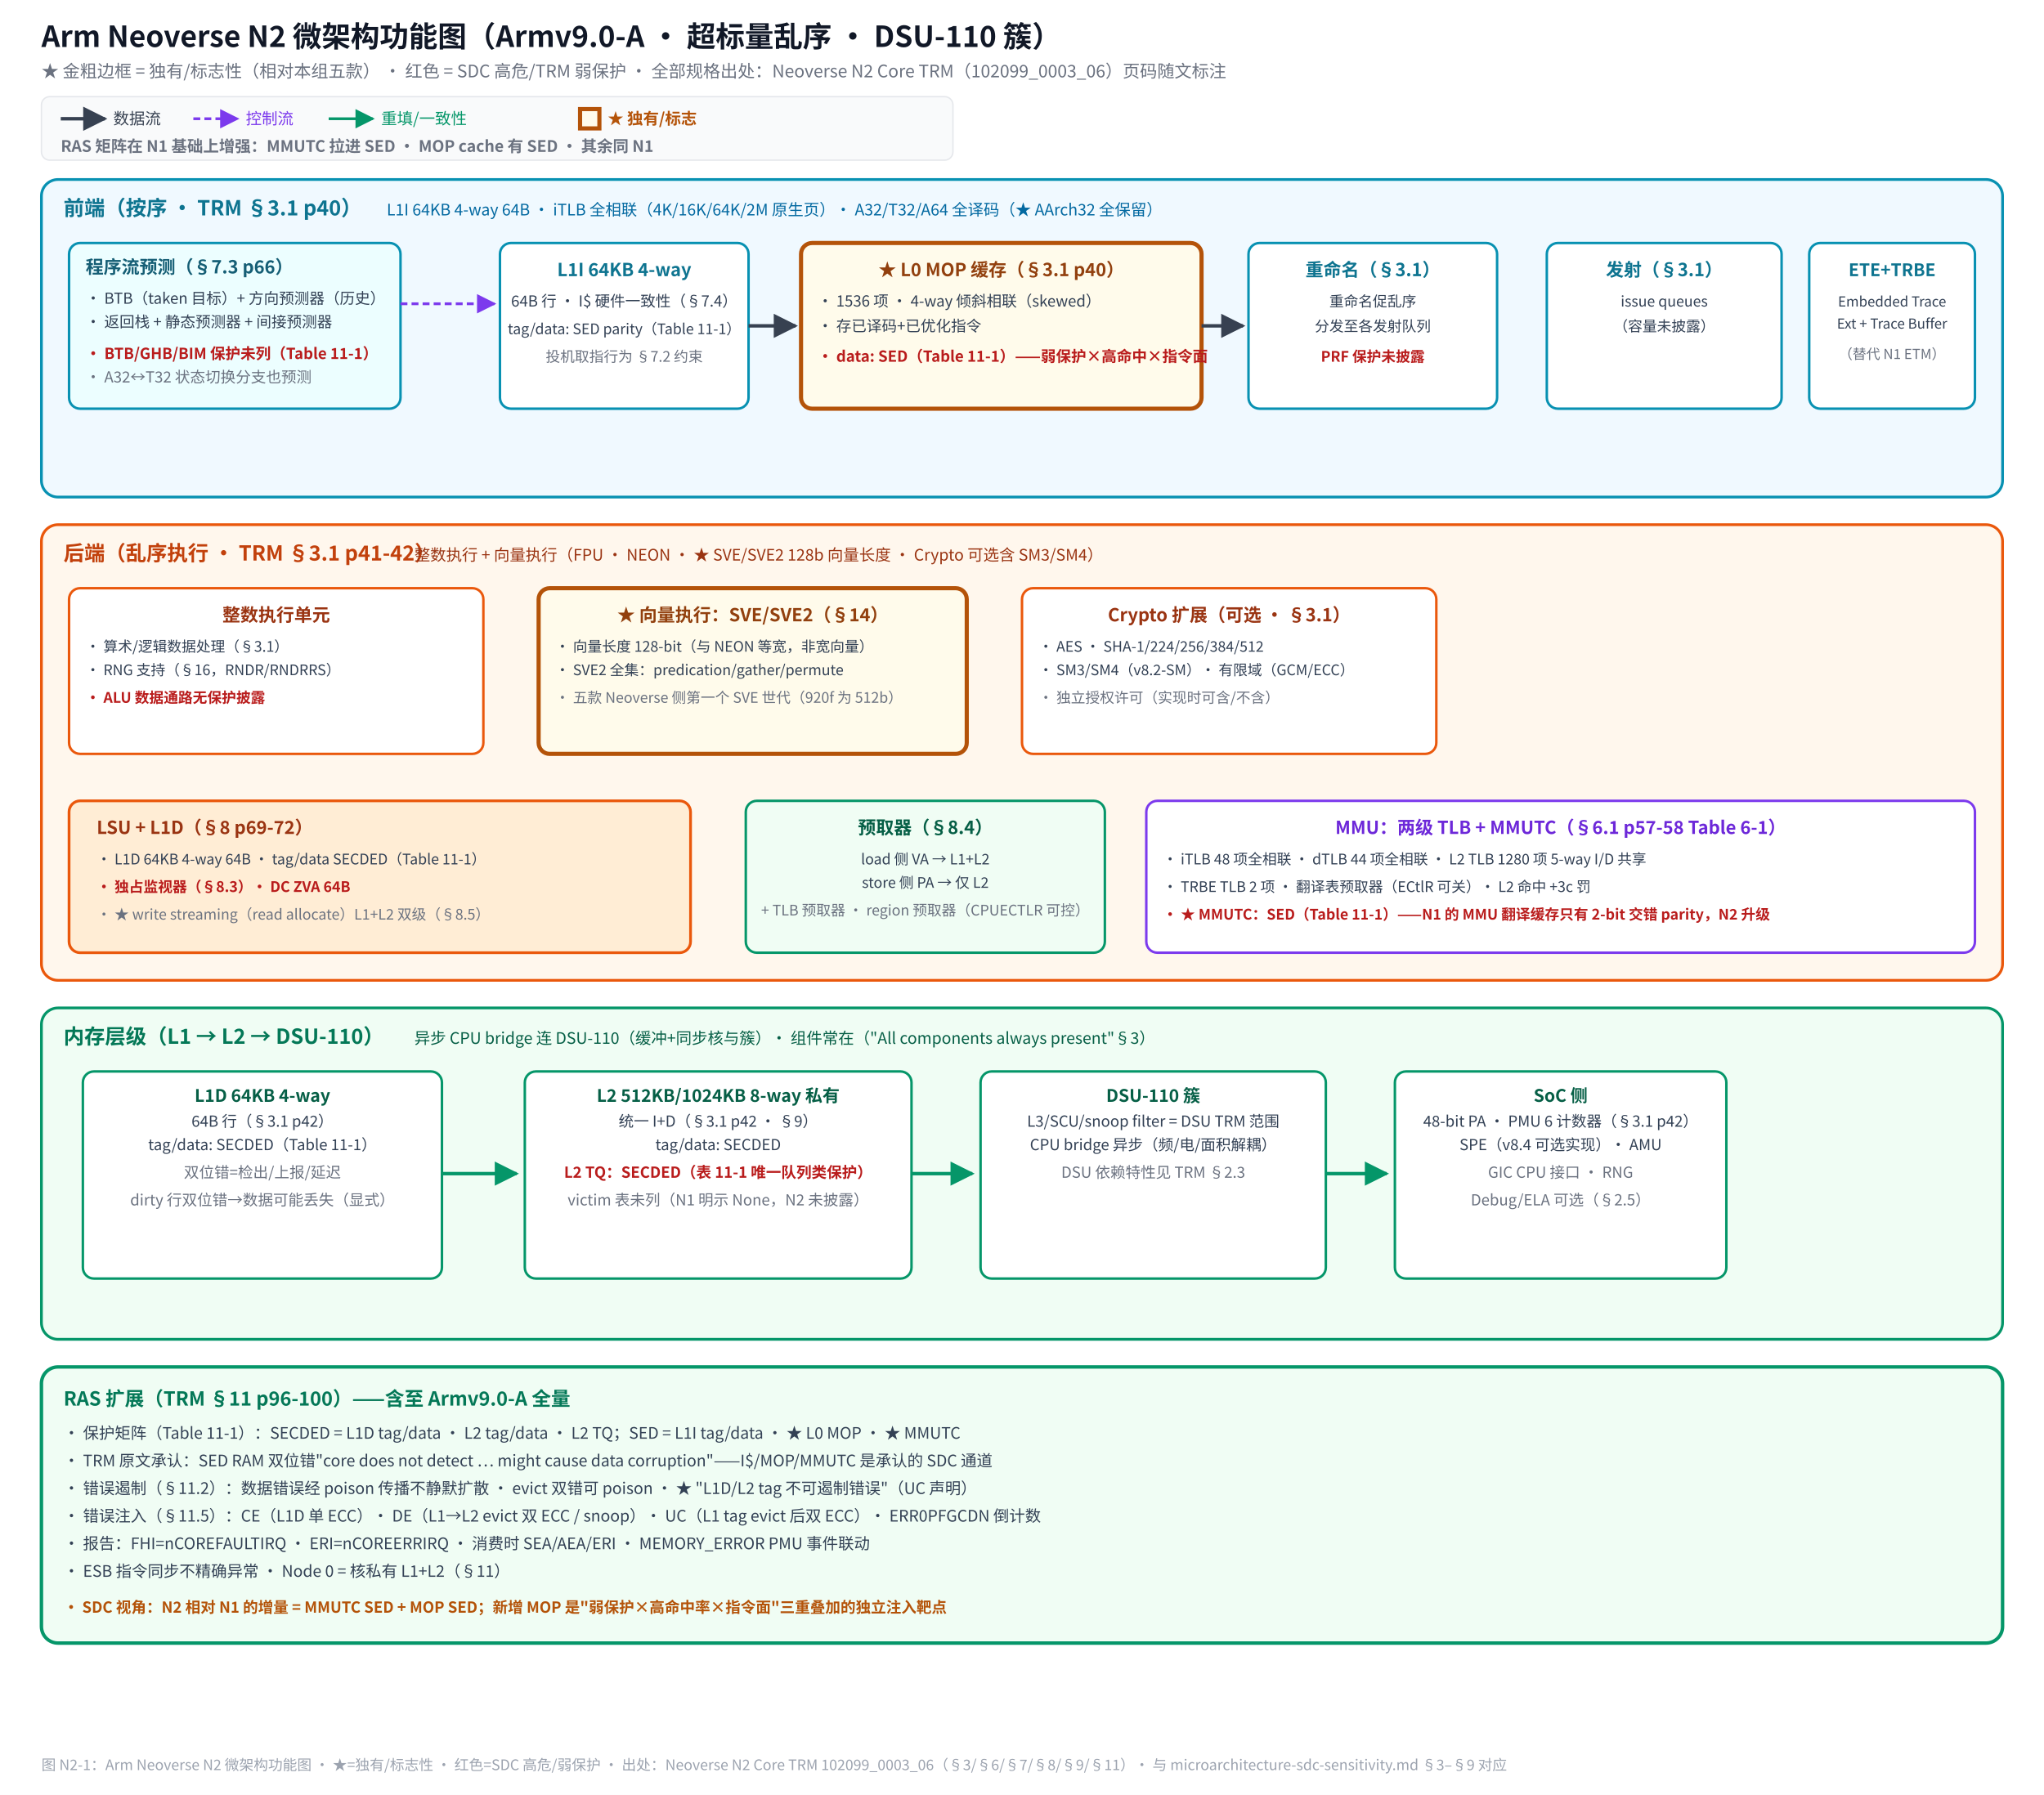
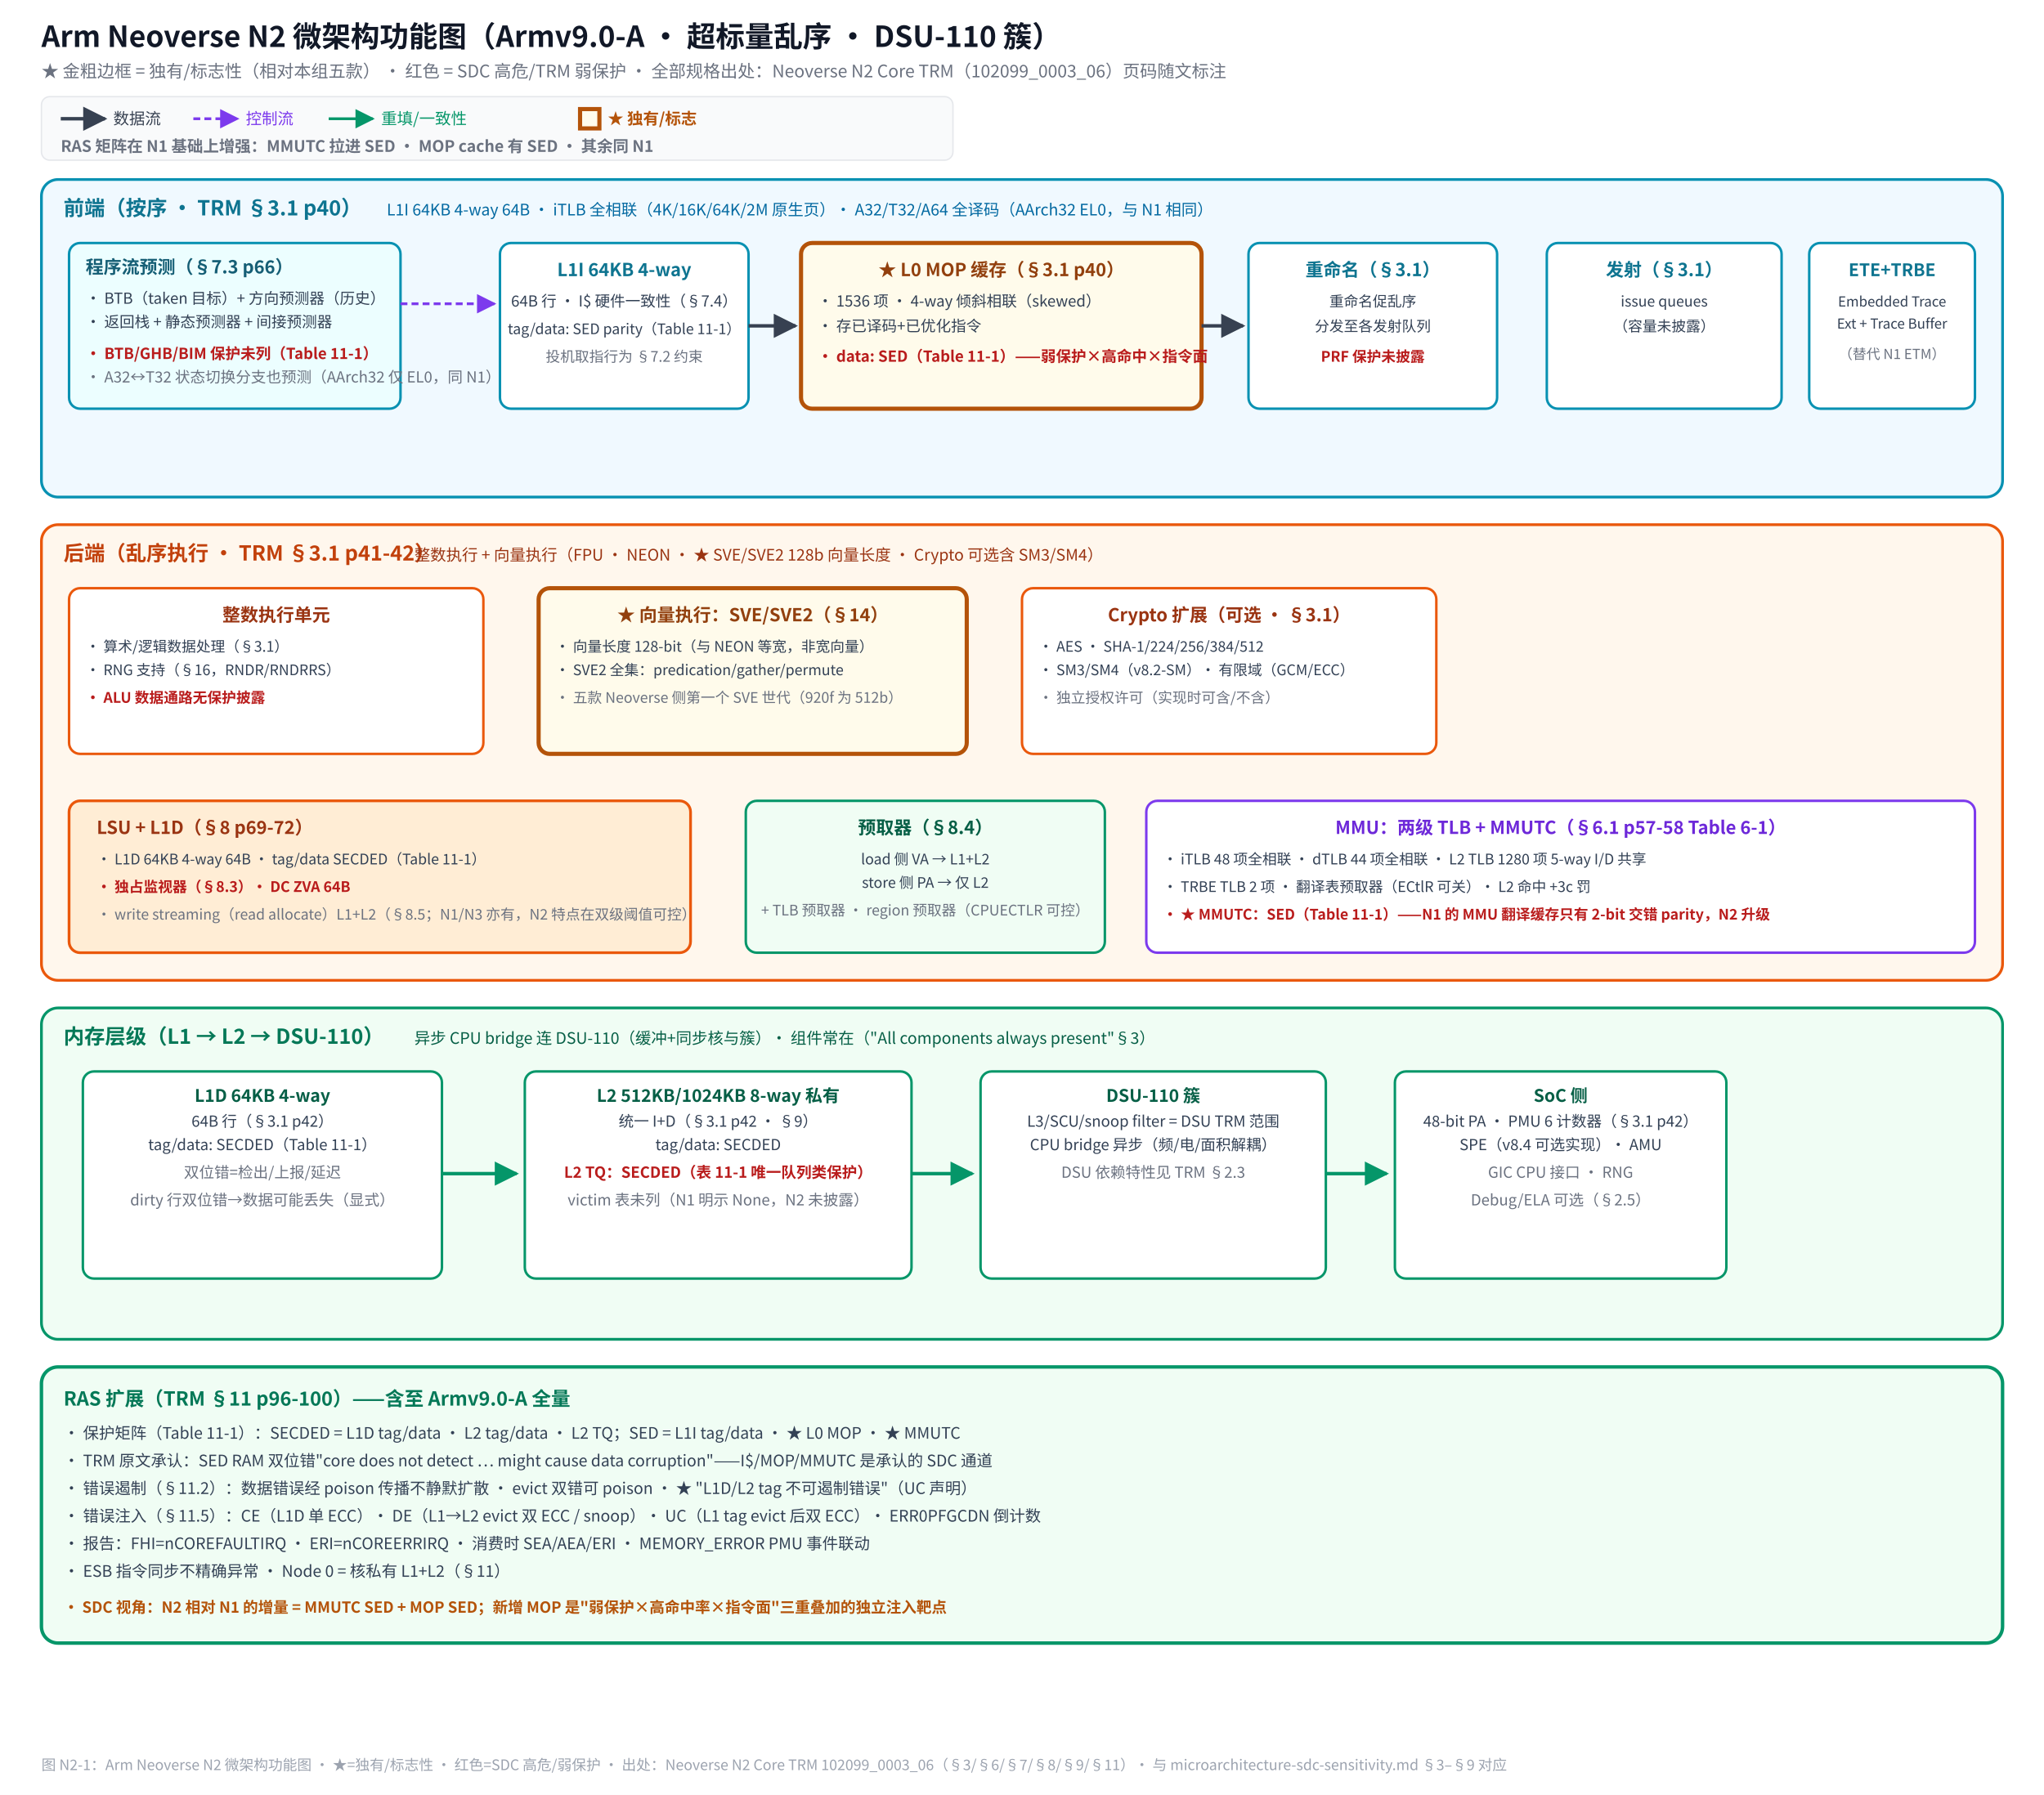
<svg xmlns="http://www.w3.org/2000/svg" viewBox="0 0 1480 1300" width="1480" height="1300" font-family="-apple-system,'PingFang SC','Noto Sans CJK SC','Microsoft YaHei',sans-serif">
  <defs>
    <marker id="arw" viewBox="0 0 10 10" refX="9" refY="5" markerWidth="7" markerHeight="7" orient="auto-start-reverse">
      <path d="M 0 0 L 10 5 L 0 10 z" fill="#374151" />
    </marker>
    <marker id="arwC" viewBox="0 0 10 10" refX="9" refY="5" markerWidth="7" markerHeight="7" orient="auto-start-reverse">
      <path d="M 0 0 L 10 5 L 0 10 z" fill="#7c3aed" />
    </marker>
    <marker id="arwG" viewBox="0 0 10 10" refX="9" refY="5" markerWidth="7" markerHeight="7" orient="auto-start-reverse">
      <path d="M 0 0 L 10 5 L 0 10 z" fill="#059669" />
    </marker>
    <marker id="arwR" viewBox="0 0 10 10" refX="9" refY="5" markerWidth="7" markerHeight="7" orient="auto-start-reverse">
      <path d="M 0 0 L 10 5 L 0 10 z" fill="#dc2626" />
    </marker>
  </defs>
  <rect x="0" y="0" width="1480" height="1300" fill="#ffffff" />
  <text x="30" y="34" font-size="21" font-weight="700" fill="#111827">Arm Neoverse N2 微架构功能图（Armv9.0-A · 超标量乱序 · DSU-110 簇）</text>
  <text x="30" y="56" font-size="12.5" fill="#6b7280">★ 金粗边框 = 独有/标志性（相对本组五款） · 红色 = SDC 高危/TRM 弱保护 · 全部规格出处：Neoverse N2 Core TRM（102099_0003_06）页码随文标注</text>
  <g font-size="11.5">
    <rect x="30" y="70" width="660" height="46" rx="6" fill="#f9fafb" stroke="#e5e7eb" />
    <line x1="44" y1="86" x2="76" y2="86" stroke="#374151" stroke-width="2.5" marker-end="url(#arw)" />
    <text x="82" y="90" fill="#374151">数据流</text>
    <line x1="140" y1="86" x2="172" y2="86" stroke="#7c3aed" stroke-width="2" stroke-dasharray="5 3" marker-end="url(#arwC)" />
    <text x="178" y="90" fill="#7c3aed">控制流</text>
    <line x1="238" y1="86" x2="270" y2="86" stroke="#059669" stroke-width="2" marker-end="url(#arwG)" />
    <text x="276" y="90" fill="#059669">重填/一致性</text>
    <rect x="420" y="79" width="14" height="14" fill="#fffbeb" stroke="#b45309" stroke-width="3" />
    <text x="440" y="90" fill="#b45309" font-weight="600">★ 独有/标志</text>
    <text x="44" y="110" fill="#6b7280" font-weight="600">RAS 矩阵在 N1 基础上增强：MMUTC 拉进 SED · MOP cache 有 SED · 其余同 N1</text>
  </g>
  <rect x="30" y="130" width="1420" height="230" rx="12" fill="#f0f9ff" stroke="#0891b2" stroke-width="2" />
  <text x="46" y="156" font-size="15" font-weight="700" fill="#0e7490">前端（按序 · TRM §3.1 p40）</text>
-   <text x="280" y="156" font-size="11.5" fill="#0369a1">L1I 64KB 4-way 64B · iTLB 全相联（4K/16K/64K/2M 原生页）· A32/T32/A64 全译码（★ AArch32 全保留）</text>
+   <text x="280" y="156" font-size="11.5" fill="#0369a1">L1I 64KB 4-way 64B · iTLB 全相联（4K/16K/64K/2M 原生页）· A32/T32/A64 全译码（AArch32 EL0，与 N1 相同）</text>
  <g>
    <rect x="50" y="176" width="240" height="120" rx="8" fill="#ecfeff" stroke="#0891b2" stroke-width="1.8" />
    <text x="62" y="198" font-size="13" font-weight="700" fill="#155e75">程序流预测（§7.3 p66）</text>
    <text x="62" y="220" font-size="11" fill="#334155">· BTB（taken 目标）+ 方向预测器（历史）</text>
    <text x="62" y="237" font-size="11" fill="#334155">· 返回栈 + 静态预测器 + 间接预测器</text>
    <text x="62" y="260" font-size="11" font-weight="600" fill="#b91c1c">· BTB/GHB/BIM 保护未列（Table 11-1）</text>
-     <text x="62" y="277" font-size="11" fill="#6b7280">· A32↔T32 状态切换分支也预测</text>
+     <text x="62" y="277" font-size="11" fill="#6b7280">· A32↔T32 状态切换分支也预测（AArch32 仅 EL0，同 N1）</text>
  </g>
  <path d="M 290 220 C 320 220, 330 220, 358 220" fill="none" stroke="#7c3aed" stroke-width="2" stroke-dasharray="5 3" marker-end="url(#arwC)" />
  <g>
    <rect x="362" y="176" width="180" height="120" rx="8" fill="#ffffff" stroke="#0891b2" stroke-width="1.8" />
    <text x="452" y="200" text-anchor="middle" font-size="13" font-weight="700" fill="#0e7490">L1I 64KB 4-way</text>
    <text x="452" y="222" text-anchor="middle" font-size="11" fill="#334155">64B 行 · I$ 硬件一致性（§7.4）</text>
    <text x="452" y="242" text-anchor="middle" font-size="10.5" fill="#334155">tag/data: SED parity（Table 11-1）</text>
    <text x="452" y="262" text-anchor="middle" font-size="10.5" fill="#6b7280">投机取指行为 §7.2 约束</text>
  </g>
  <line x1="542" y1="236" x2="576" y2="236" stroke="#374151" stroke-width="2.5" marker-end="url(#arw)" />
  <g>
    <rect x="580" y="176" width="290" height="120" rx="8" fill="#fffbeb" stroke="#b45309" stroke-width="3" />
    <text x="725" y="200" text-anchor="middle" font-size="13" font-weight="700" fill="#92400e">★ L0 MOP 缓存（§3.1 p40）</text>
    <text x="592" y="222" font-size="11" fill="#334155">· 1536 项 · 4-way 倾斜相联（skewed）</text>
    <text x="592" y="240" font-size="11" fill="#334155">· 存已译码+已优化指令</text>
    <text x="592" y="262" font-size="11" font-weight="600" fill="#b91c1c">· data: SED（Table 11-1）——弱保护×高命中×指令面</text>
  </g>
  <line x1="870" y1="236" x2="900" y2="236" stroke="#374151" stroke-width="2.5" marker-end="url(#arw)" />
  <g>
    <rect x="904" y="176" width="180" height="120" rx="8" fill="#ffffff" stroke="#0891b2" stroke-width="1.8" />
    <text x="994" y="200" text-anchor="middle" font-size="13" font-weight="700" fill="#0e7490">重命名（§3.1）</text>
    <text x="994" y="222" text-anchor="middle" font-size="10.5" fill="#334155">重命名促乱序</text>
    <text x="994" y="240" text-anchor="middle" font-size="10.5" fill="#334155">分发至各发射队列</text>
    <text x="994" y="262" text-anchor="middle" font-size="10.5" font-weight="600" fill="#b91c1c">PRF 保护未披露</text>
  </g>
  <g>
    <rect x="1120" y="176" width="170" height="120" rx="8" fill="#ffffff" stroke="#0891b2" stroke-width="1.8" />
    <text x="1205" y="200" text-anchor="middle" font-size="13" font-weight="700" fill="#0e7490">发射（§3.1）</text>
    <text x="1205" y="222" text-anchor="middle" font-size="10.5" fill="#334155">issue queues</text>
    <text x="1205" y="240" text-anchor="middle" font-size="10.5" fill="#334155">（容量未披露）</text>
  </g>
  <g>
    <rect x="1310" y="176" width="120" height="120" rx="8" fill="#ffffff" stroke="#0891b2" stroke-width="1.8" />
    <text x="1370" y="200" text-anchor="middle" font-size="12.5" font-weight="700" fill="#0e7490">ETE+TRBE</text>
    <text x="1370" y="222" text-anchor="middle" font-size="10" fill="#334155">Embedded Trace</text>
    <text x="1370" y="238" text-anchor="middle" font-size="10" fill="#334155">Ext + Trace Buffer</text>
    <text x="1370" y="260" text-anchor="middle" font-size="10" fill="#6b7280">（替代 N1 ETM）</text>
  </g>
  <rect x="30" y="380" width="1420" height="330" rx="12" fill="#fff7ed" stroke="#ea580c" stroke-width="2" />
  <text x="46" y="406" font-size="15" font-weight="700" fill="#c2410c">后端（乱序执行 · TRM §3.1 p41-42）</text>
  <text x="300" y="406" font-size="11.5" fill="#9a3412">整数执行 + 向量执行（FPU · NEON · ★ SVE/SVE2 128b 向量长度 · Crypto 可选含 SM3/SM4）</text>
  <g>
    <rect x="50" y="426" width="300" height="120" rx="8" fill="#ffffff" stroke="#ea580c" stroke-width="1.8" />
    <text x="200" y="450" text-anchor="middle" font-size="13" font-weight="700" fill="#9a3412">整数执行单元</text>
    <text x="62" y="472" font-size="10.5" fill="#334155">· 算术/逻辑数据处理（§3.1）</text>
    <text x="62" y="489" font-size="10.5" fill="#334155">· RNG 支持（§16，RNDR/RNDRRS）</text>
    <text x="62" y="509" font-size="10.5" font-weight="600" fill="#b91c1c">· ALU 数据通路无保护披露</text>
  </g>
  <g>
    <rect x="390" y="426" width="310" height="120" rx="8" fill="#fffbeb" stroke="#b45309" stroke-width="3" />
    <text x="545" y="450" text-anchor="middle" font-size="13" font-weight="700" fill="#92400e">★ 向量执行：SVE/SVE2（§14）</text>
    <text x="402" y="472" font-size="10.5" fill="#334155">· 向量长度 128-bit（与 NEON 等宽，非宽向量）</text>
    <text x="402" y="489" font-size="10.5" fill="#334155">· SVE2 全集：predication/gather/permute</text>
    <text x="402" y="509" font-size="10.5" fill="#6b7280">· 五款 Neoverse 侧第一个 SVE 世代（920f 为 512b）</text>
  </g>
  <g>
    <rect x="740" y="426" width="300" height="120" rx="8" fill="#ffffff" stroke="#ea580c" stroke-width="1.8" />
    <text x="890" y="450" text-anchor="middle" font-size="13" font-weight="700" fill="#9a3412">Crypto 扩展（可选 · §3.1）</text>
    <text x="752" y="472" font-size="10.5" fill="#334155">· AES · SHA-1/224/256/384/512</text>
    <text x="752" y="489" font-size="10.5" fill="#334155">· SM3/SM4（v8.2-SM）· 有限域（GCM/ECC）</text>
    <text x="752" y="509" font-size="10.5" fill="#6b7280">· 独立授权许可（实现时可含/不含）</text>
  </g>
  <g>
    <rect x="50" y="580" width="450" height="110" rx="8" fill="#ffedd5" stroke="#ea580c" stroke-width="2" />
    <text x="70" y="604" font-size="13" font-weight="700" fill="#9a3412">LSU + L1D（§8 p69-72）</text>
    <text x="70" y="626" font-size="10.5" fill="#334155">· L1D 64KB 4-way 64B · tag/data SECDED（Table 11-1）</text>
    <text x="70" y="646" font-size="10.5" font-weight="600" fill="#b91c1c">· 独占监视器（§8.3）· DC ZVA 64B</text>
-     <text x="70" y="666" font-size="10.5" fill="#6b7280">· ★ write streaming（read allocate）L1+L2 双级（§8.5）</text>
+     <text x="70" y="666" font-size="10.5" fill="#6b7280">· write streaming（read allocate）L1+L2（§8.5；N1/N3 亦有，N2 特点在双级阈值可控）</text>
  </g>
  <g>
    <rect x="540" y="580" width="260" height="110" rx="8" fill="#f0fdf4" stroke="#059669" stroke-width="1.8" />
    <text x="670" y="604" text-anchor="middle" font-size="13" font-weight="700" fill="#065f46">预取器（§8.4）</text>
    <text x="670" y="626" text-anchor="middle" font-size="10.5" fill="#334155">load 侧 VA → L1+L2</text>
    <text x="670" y="643" text-anchor="middle" font-size="10.5" fill="#334155">store 侧 PA → 仅 L2</text>
    <text x="670" y="663" text-anchor="middle" font-size="10.5" fill="#6b7280">+ TLB 预取器 · region 预取器（CPUECTLR 可控）</text>
  </g>
  <g>
    <rect x="830" y="580" width="600" height="110" rx="8" fill="#ffffff" stroke="#7c3aed" stroke-width="1.8" />
    <text x="1130" y="604" text-anchor="middle" font-size="13" font-weight="700" fill="#6d28d9">MMU：两级 TLB + MMUTC（§6.1 p57-58 Table 6-1）</text>
    <text x="842" y="626" font-size="10.5" fill="#334155">· iTLB 48 项全相联 · dTLB 44 项全相联 · L2 TLB 1280 项 5-way I/D 共享</text>
    <text x="842" y="646" font-size="10.5" fill="#334155">· TRBE TLB 2 项 · 翻译表预取器（ECtlR 可关）· L2 命中 +3c 罚</text>
    <text x="842" y="666" font-size="10.5" font-weight="600" fill="#b91c1c">· ★ MMUTC：SED（Table 11-1）——N1 的 MMU 翻译缓存只有 2-bit 交错 parity，N2 升级</text>
  </g>
  <rect x="30" y="730" width="1420" height="240" rx="12" fill="#f0fdf4" stroke="#059669" stroke-width="2" />
  <text x="46" y="756" font-size="15" font-weight="700" fill="#047857">内存层级（L1 → L2 → DSU-110）</text>
  <text x="300" y="756" font-size="11.5" fill="#065f46">异步 CPU bridge 连 DSU-110（缓冲+同步核与簇）· 组件常在（"All components always present"§3）</text>
  <g font-size="11">
    <rect x="60" y="776" width="260" height="150" rx="8" fill="#ffffff" stroke="#059669" stroke-width="1.8" />
    <text x="190" y="798" text-anchor="middle" font-size="12.5" font-weight="700" fill="#065f46">L1D 64KB 4-way</text>
    <text x="190" y="816" text-anchor="middle" fill="#334155">64B 行（§3.1 p42）</text>
    <text x="190" y="833" text-anchor="middle" fill="#334155">tag/data: SECDED（Table 11-1）</text>
    <text x="190" y="853" text-anchor="middle" fill="#6b7280">双位错=检出/上报/延迟</text>
    <text x="190" y="873" text-anchor="middle" fill="#6b7280">dirty 行双位错→数据可能丢失（显式）</text>
    <rect x="380" y="776" width="280" height="150" rx="8" fill="#ffffff" stroke="#059669" stroke-width="1.8" />
    <text x="520" y="798" text-anchor="middle" font-size="12.5" font-weight="700" fill="#065f46">L2 512KB/1024KB 8-way 私有</text>
    <text x="520" y="816" text-anchor="middle" fill="#334155">统一 I+D（§3.1 p42 · §9）</text>
    <text x="520" y="833" text-anchor="middle" fill="#334155">tag/data: SECDED</text>
    <text x="520" y="853" text-anchor="middle" font-weight="600" fill="#b91c1c">L2 TQ：SECDED（表 11-1 唯一队列类保护）</text>
    <text x="520" y="873" text-anchor="middle" fill="#6b7280">victim 表未列（N1 明示 None，N2 未披露）</text>
    <rect x="710" y="776" width="250" height="150" rx="8" fill="#ffffff" stroke="#059669" stroke-width="1.8" />
    <text x="835" y="798" text-anchor="middle" font-size="12.5" font-weight="700" fill="#065f46">DSU-110 簇</text>
    <text x="835" y="816" text-anchor="middle" fill="#334155">L3/SCU/snoop filter = DSU TRM 范围</text>
    <text x="835" y="833" text-anchor="middle" fill="#334155">CPU bridge 异步（频/电/面积解耦）</text>
    <text x="835" y="853" text-anchor="middle" fill="#6b7280">DSU 依赖特性见 TRM §2.3</text>
    <rect x="1010" y="776" width="240" height="150" rx="8" fill="#ffffff" stroke="#059669" stroke-width="1.8" />
    <text x="1130" y="798" text-anchor="middle" font-size="12.5" font-weight="700" fill="#065f46">SoC 侧</text>
    <text x="1130" y="816" text-anchor="middle" fill="#334155">48-bit PA · PMU 6 计数器（§3.1 p42）</text>
    <text x="1130" y="833" text-anchor="middle" fill="#334155">SPE（v8.4 可选实现）· AMU</text>
    <text x="1130" y="853" text-anchor="middle" fill="#6b7280">GIC CPU 接口 · RNG</text>
    <text x="1130" y="873" text-anchor="middle" fill="#6b7280">Debug/ELA 可选（§2.5）</text>
  </g>
  <line x1="320" y1="850" x2="374" y2="850" stroke="#059669" stroke-width="2.5" marker-end="url(#arwG)" />
  <line x1="660" y1="850" x2="704" y2="850" stroke="#059669" stroke-width="2.5" marker-end="url(#arwG)" />
  <line x1="960" y1="850" x2="1004" y2="850" stroke="#059669" stroke-width="2.5" marker-end="url(#arwG)" />
  <g>
    <rect x="30" y="990" width="1420" height="200" rx="12" fill="#f0fdf4" stroke="#059669" stroke-width="2.5" />
    <text x="46" y="1018" font-size="14" font-weight="700" fill="#047857">RAS 扩展（TRM §11 p96-100）——含至 Armv9.0-A 全量</text>
    <text x="46" y="1042" font-size="11.5" fill="#334155">· 保护矩阵（Table 11-1）：SECDED = L1D tag/data · L2 tag/data · L2 TQ；SED = L1I tag/data · ★ L0 MOP · ★ MMUTC</text>
    <text x="46" y="1062" font-size="11.5" fill="#334155">· TRM 原文承认：SED RAM 双位错"core does not detect … might cause data corruption"——I$/MOP/MMUTC 是承认的 SDC 通道</text>
    <text x="46" y="1082" font-size="11.5" fill="#334155">· 错误遏制（§11.2）：数据错误经 poison 传播不静默扩散 · evict 双错可 poison · ★ "L1D/L2 tag 不可遏制错误"（UC 声明）</text>
    <text x="46" y="1102" font-size="11.5" fill="#334155">· 错误注入（§11.5）：CE（L1D 单 ECC）· DE（L1→L2 evict 双 ECC / snoop）· UC（L1 tag evict 后双 ECC）· ERR0PFGCDN 倒计数</text>
    <text x="46" y="1122" font-size="11.5" fill="#334155">· 报告：FHI=nCOREFAULTIRQ · ERI=nCOREERRIRQ · 消费时 SEA/AEA/ERI · MEMORY_ERROR PMU 事件联动</text>
    <text x="46" y="1142" font-size="11.5" fill="#334155">· ESB 指令同步不精确异常 · Node 0 = 核私有 L1+L2（§11）</text>
    <text x="46" y="1168" font-size="11" font-weight="600" fill="#b45309">· SDC 视角：N2 相对 N1 的增量 = MMUTC SED + MOP SED；新增 MOP 是"弱保护×高命中率×指令面"三重叠加的独立注入靶点</text>
  </g>
  <text x="30" y="1282" font-size="10.5" fill="#9ca3af">图 N2-1：Arm Neoverse N2 微架构功能图 · ★=独有/标志性 · 红色=SDC 高危/弱保护 · 出处：Neoverse N2 Core TRM 102099_0003_06（§3/§6/§7/§8/§9/§11）· 与 microarchitecture-sdc-sensitivity.md §3–§9 对应</text>
</svg>
